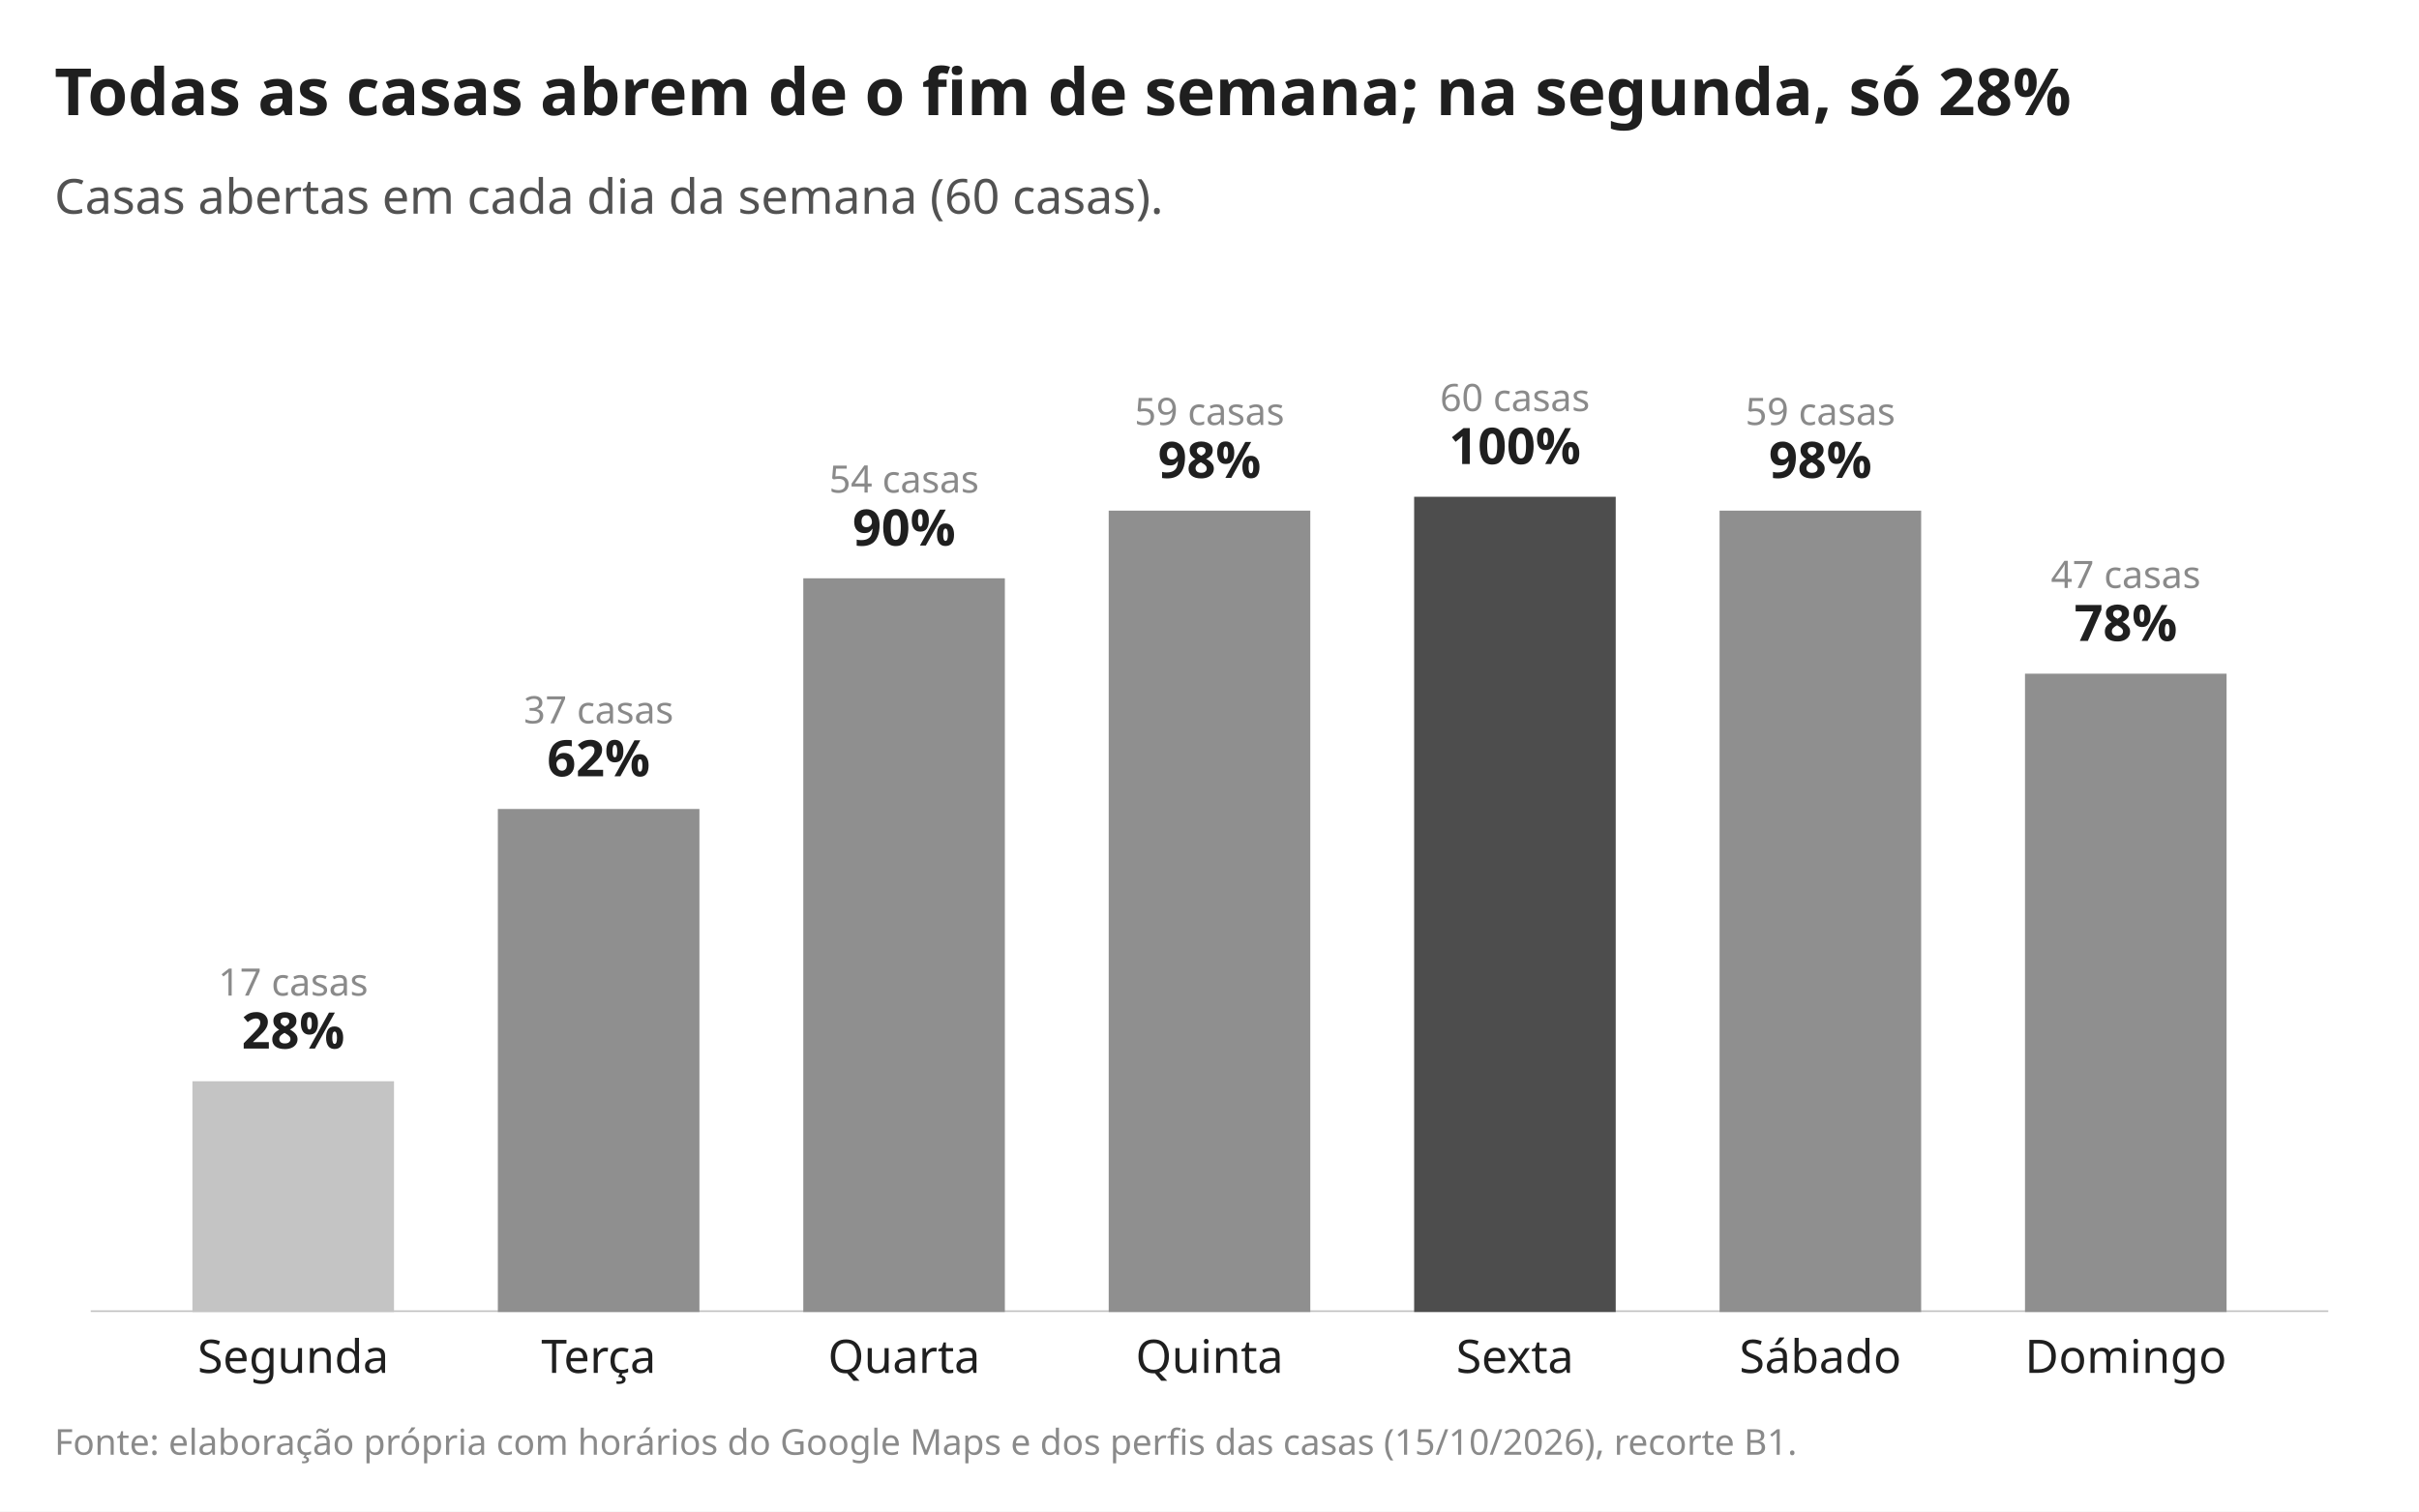
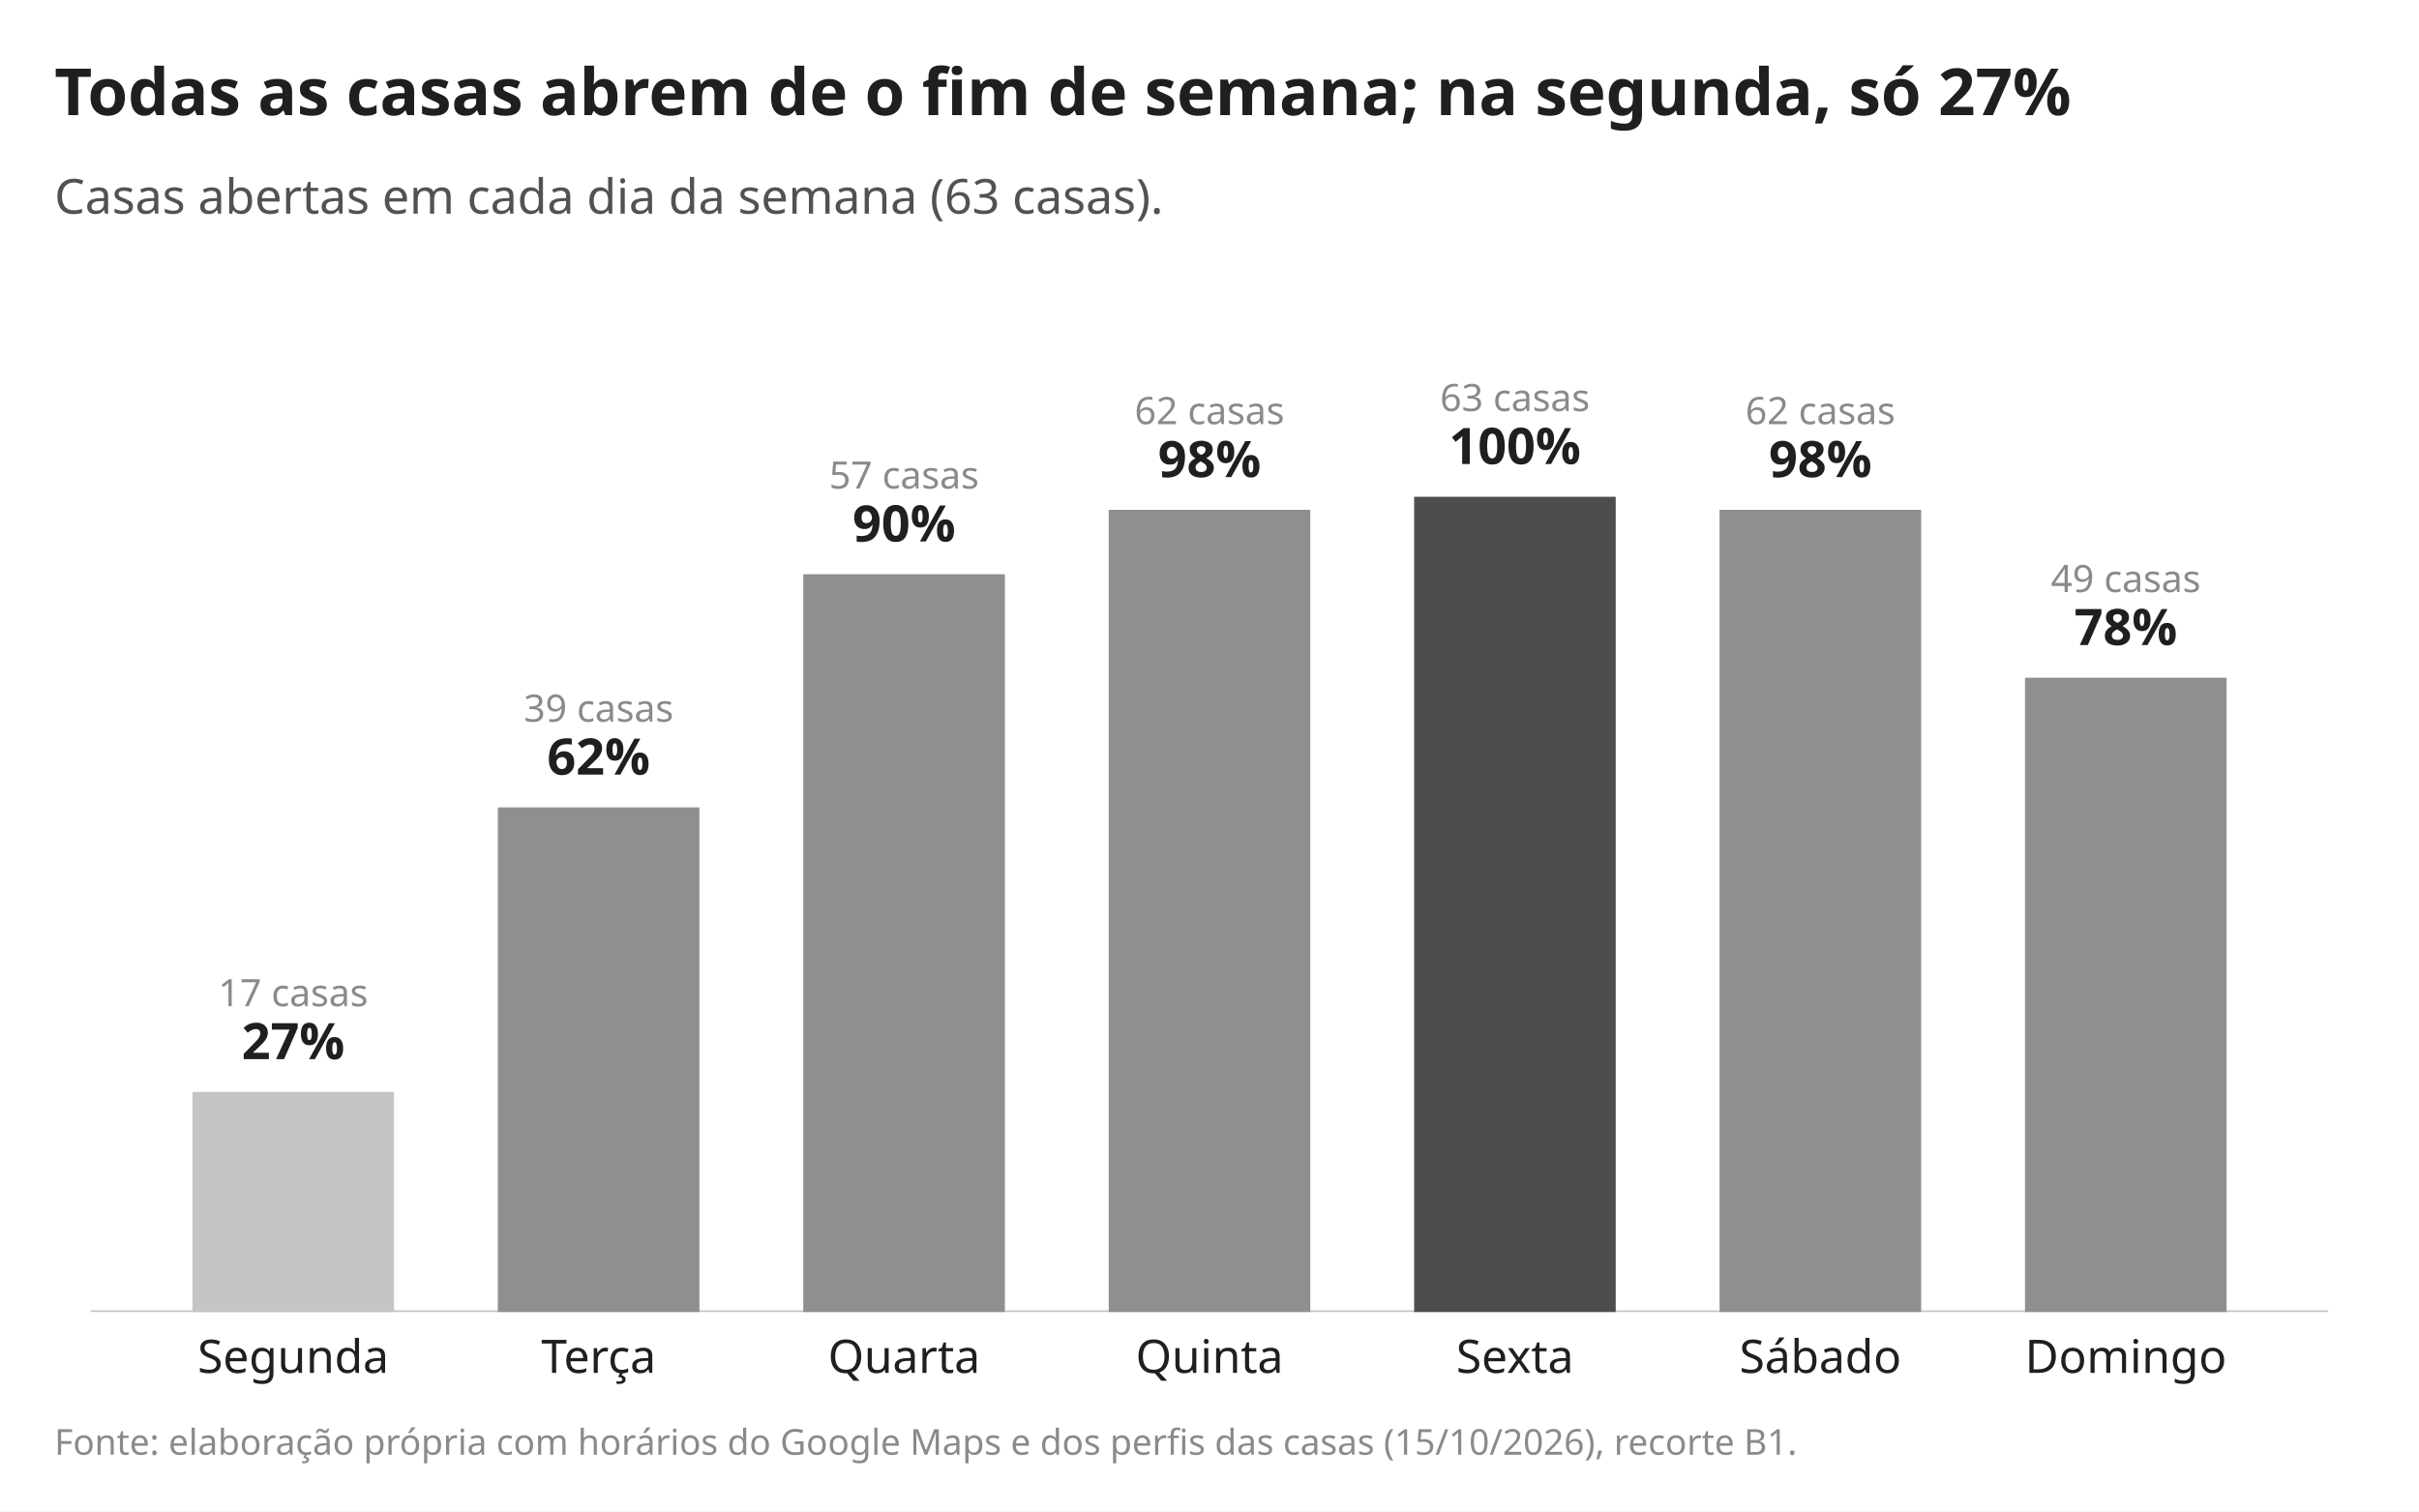
<svg xmlns="http://www.w3.org/2000/svg" width="576pt" height="360pt" viewBox="0 0 576 360" version="1.1">
  <defs>
    <style type="text/css">*{stroke-linejoin: round; stroke-linecap: butt}</style>
  </defs>
  <g id="figure_1">
    <g id="patch_1">
      <path d="M 0 360  L 576 360  L 576 0  L 0 0  z " style="fill: #ffffff" />
    </g>
    <g id="axes_1">
      <g id="patch_2">
        <path d="M 21.6 312.48  L 554.4 312.48  L 554.4 75.6  L 21.6 75.6  z " style="fill: #ffffff" />
      </g>
      <g id="matplotlib.axis_1">
        <g id="xtick_1">
          <g id="line2d_1" />
          <g id="text_1">
            <text style="font-size: 11px; font-family: 'Source Sans 3'; text-anchor: middle; fill: #1f1f1f" x="69.818" y="326.98" transform="rotate(-0 69.81818 326.98)">Segunda</text>
          </g>
        </g>
        <g id="xtick_2">
          <g id="line2d_2" />
          <g id="text_2">
            <text style="font-size: 11px; font-family: 'Source Sans 3'; text-anchor: middle; fill: #1f1f1f" x="142.545" y="326.98" transform="rotate(-0 142.5455 326.98)">Terça</text>
          </g>
        </g>
        <g id="xtick_3">
          <g id="line2d_3" />
          <g id="text_3">
            <text style="font-size: 11px; font-family: 'Source Sans 3'; text-anchor: middle; fill: #1f1f1f" x="215.273" y="326.98" transform="rotate(-0 215.2727 326.98)">Quarta</text>
          </g>
        </g>
        <g id="xtick_4">
          <g id="line2d_4" />
          <g id="text_4">
            <text style="font-size: 11px; font-family: 'Source Sans 3'; text-anchor: middle; fill: #1f1f1f" x="288" y="326.98" transform="rotate(-0 288 326.98)">Quinta</text>
          </g>
        </g>
        <g id="xtick_5">
          <g id="line2d_5" />
          <g id="text_5">
            <text style="font-size: 11px; font-family: 'Source Sans 3'; text-anchor: middle; fill: #1f1f1f" x="360.727" y="326.98" transform="rotate(-0 360.7273 326.98)">Sexta</text>
          </g>
        </g>
        <g id="xtick_6">
          <g id="line2d_6" />
          <g id="text_6">
            <text style="font-size: 11px; font-family: 'Source Sans 3'; text-anchor: middle; fill: #1f1f1f" x="433.455" y="326.98" transform="rotate(-0 433.4545 326.98)">Sábado</text>
          </g>
        </g>
        <g id="xtick_7">
          <g id="line2d_7" />
          <g id="text_7">
            <text style="font-size: 11px; font-family: 'Source Sans 3'; text-anchor: middle; fill: #1f1f1f" x="506.182" y="326.98" transform="rotate(-0 506.1818 326.98)">Domingo</text>
          </g>
        </g>
      </g>
      <g id="matplotlib.axis_2" />
      <g id="line2d_8">
-         <path d="M 21.6 312.48  L 554.4 312.48  " clip-path="url(#pd34a6b8b0d)" style="fill: none; stroke: #c4c4c4; stroke-width: 0.8; stroke-linecap: square" />
+         <path d="M 21.6 312.48  L 554.4 312.48  " clip-path="url(#p2e916d4a68)" style="fill: none; stroke: #c4c4c4; stroke-width: 0.8; stroke-linecap: square" />
      </g>
      <g id="patch_3">
-         <path d="M 45.818 312.48  L 93.818 312.48  L 93.818 257.532  L 45.818 257.532  z " clip-path="url(#pd34a6b8b0d)" style="fill: #c4c4c4" />
+         <path d="M 45.818 312.48  L 93.818 312.48  L 93.818 260.056  L 45.818 260.056  z " clip-path="url(#p2e916d4a68)" style="fill: #c4c4c4" />
      </g>
      <g id="patch_4">
-         <path d="M 118.545 312.48  L 166.545 312.48  L 166.545 192.681  L 118.545 192.681  z " clip-path="url(#pd34a6b8b0d)" style="fill: #8f8f8f" />
+         <path d="M 118.545 312.48  L 166.545 312.48  L 166.545 192.293  L 118.545 192.293  z " clip-path="url(#p2e916d4a68)" style="fill: #8f8f8f" />
      </g>
      <g id="patch_5">
-         <path d="M 191.273 312.48  L 239.273 312.48  L 239.273 137.732  L 191.273 137.732  z " clip-path="url(#pd34a6b8b0d)" style="fill: #8f8f8f" />
+         <path d="M 191.273 312.48  L 239.273 312.48  L 239.273 136.762  L 191.273 136.762  z " clip-path="url(#p2e916d4a68)" style="fill: #8f8f8f" />
      </g>
      <g id="patch_6">
-         <path d="M 264 312.48  L 312 312.48  L 312 121.617  L 264 121.617  z " clip-path="url(#pd34a6b8b0d)" style="fill: #8f8f8f" />
+         <path d="M 264 312.48  L 312 312.48  L 312 121.423  L 264 121.423  z " clip-path="url(#p2e916d4a68)" style="fill: #8f8f8f" />
      </g>
      <g id="patch_7">
-         <path d="M 336.727 312.48  L 384.727 312.48  L 384.727 118.316  L 336.727 118.316  z " clip-path="url(#pd34a6b8b0d)" style="fill: #4d4d4d" />
+         <path d="M 336.727 312.48  L 384.727 312.48  L 384.727 118.316  L 336.727 118.316  z " clip-path="url(#p2e916d4a68)" style="fill: #4d4d4d" />
      </g>
      <g id="patch_8">
-         <path d="M 409.455 312.48  L 457.455 312.48  L 457.455 121.617  L 409.455 121.617  z " clip-path="url(#pd34a6b8b0d)" style="fill: #8f8f8f" />
+         <path d="M 409.455 312.48  L 457.455 312.48  L 457.455 121.423  L 409.455 121.423  z " clip-path="url(#p2e916d4a68)" style="fill: #8f8f8f" />
      </g>
      <g id="patch_9">
-         <path d="M 482.182 312.48  L 530.182 312.48  L 530.182 160.45  L 482.182 160.45  z " clip-path="url(#pd34a6b8b0d)" style="fill: #8f8f8f" />
+         <path d="M 482.182 312.48  L 530.182 312.48  L 530.182 161.42  L 482.182 161.42  z " clip-path="url(#p2e916d4a68)" style="fill: #8f8f8f" />
      </g>
      <g id="text_8">
-         <text style="font-weight: 600; font-size: 12px; font-family: 'Source Sans 3'; text-anchor: middle; fill: #1f1f1f" x="69.818" y="249.736" transform="rotate(-0 69.81818 249.7363)">28%</text>
+         <text style="font-weight: 600; font-size: 12px; font-family: 'Source Sans 3'; text-anchor: middle; fill: #1f1f1f" x="69.818" y="252.26" transform="rotate(-0 69.81818 252.2605)">27%</text>
      </g>
      <g id="text_9">
-         <text style="font-size: 9px; font-family: 'Source Sans 3'; text-anchor: middle; fill: #8a8a8a" x="69.818" y="237.123" transform="rotate(-0 69.81818 237.1229)">17 casas</text>
+         <text style="font-size: 9px; font-family: 'Source Sans 3'; text-anchor: middle; fill: #8a8a8a" x="69.818" y="239.647" transform="rotate(-0 69.81818 239.647)">17 casas</text>
      </g>
      <g id="text_10">
-         <text style="font-weight: 600; font-size: 12px; font-family: 'Source Sans 3'; text-anchor: middle; fill: #1f1f1f" x="142.545" y="184.886" transform="rotate(-0 142.5455 184.8856)">62%</text>
+         <text style="font-weight: 600; font-size: 12px; font-family: 'Source Sans 3'; text-anchor: middle; fill: #1f1f1f" x="142.545" y="184.497" transform="rotate(-0 142.5455 184.4972)">62%</text>
      </g>
      <g id="text_11">
-         <text style="font-size: 9px; font-family: 'Source Sans 3'; text-anchor: middle; fill: #8a8a8a" x="142.545" y="172.272" transform="rotate(-0 142.5455 172.2721)">37 casas</text>
+         <text style="font-size: 9px; font-family: 'Source Sans 3'; text-anchor: middle; fill: #8a8a8a" x="142.545" y="171.884" transform="rotate(-0 142.5455 171.8838)">39 casas</text>
      </g>
      <g id="text_12">
-         <text style="font-weight: 600; font-size: 12px; font-family: 'Source Sans 3'; text-anchor: middle; fill: #1f1f1f" x="215.273" y="129.937" transform="rotate(-0 215.2727 129.9372)">90%</text>
+         <text style="font-weight: 600; font-size: 12px; font-family: 'Source Sans 3'; text-anchor: middle; fill: #1f1f1f" x="215.273" y="128.966" transform="rotate(-0 215.2727 128.9664)">90%</text>
      </g>
      <g id="text_13">
-         <text style="font-size: 9px; font-family: 'Source Sans 3'; text-anchor: middle; fill: #8a8a8a" x="215.273" y="117.324" transform="rotate(-0 215.2727 117.3237)">54 casas</text>
+         <text style="font-size: 9px; font-family: 'Source Sans 3'; text-anchor: middle; fill: #8a8a8a" x="215.273" y="116.353" transform="rotate(-0 215.2727 116.3529)">57 casas</text>
      </g>
      <g id="text_14">
-         <text style="font-weight: 600; font-size: 12px; font-family: 'Source Sans 3'; text-anchor: middle; fill: #1f1f1f" x="288" y="113.822" transform="rotate(-0 288 113.8216)">98%</text>
+         <text style="font-weight: 600; font-size: 12px; font-family: 'Source Sans 3'; text-anchor: middle; fill: #1f1f1f" x="288" y="113.627" transform="rotate(-0 288 113.6274)">98%</text>
      </g>
      <g id="text_15">
-         <text style="font-size: 9px; font-family: 'Source Sans 3'; text-anchor: middle; fill: #8a8a8a" x="288" y="101.208" transform="rotate(-0 288 101.2081)">59 casas</text>
+         <text style="font-size: 9px; font-family: 'Source Sans 3'; text-anchor: middle; fill: #8a8a8a" x="288" y="101.014" transform="rotate(-0 288 101.0139)">62 casas</text>
      </g>
      <g id="text_16">
        <text style="font-weight: 600; font-size: 12px; font-family: 'Source Sans 3'; text-anchor: middle; fill: #1f1f1f" x="360.727" y="110.521" transform="rotate(-0 360.7273 110.5208)">100%</text>
      </g>
      <g id="text_17">
-         <text style="font-size: 9px; font-family: 'Source Sans 3'; text-anchor: middle; fill: #8a8a8a" x="360.727" y="97.907" transform="rotate(-0 360.7273 97.90731)">60 casas</text>
+         <text style="font-size: 9px; font-family: 'Source Sans 3'; text-anchor: middle; fill: #8a8a8a" x="360.727" y="97.907" transform="rotate(-0 360.7273 97.90731)">63 casas</text>
      </g>
      <g id="text_18">
-         <text style="font-weight: 600; font-size: 12px; font-family: 'Source Sans 3'; text-anchor: middle; fill: #1f1f1f" x="433.455" y="113.822" transform="rotate(-0 433.4545 113.8216)">98%</text>
+         <text style="font-weight: 600; font-size: 12px; font-family: 'Source Sans 3'; text-anchor: middle; fill: #1f1f1f" x="433.455" y="113.627" transform="rotate(-0 433.4545 113.6274)">98%</text>
      </g>
      <g id="text_19">
-         <text style="font-size: 9px; font-family: 'Source Sans 3'; text-anchor: middle; fill: #8a8a8a" x="433.455" y="101.208" transform="rotate(-0 433.4545 101.2081)">59 casas</text>
+         <text style="font-size: 9px; font-family: 'Source Sans 3'; text-anchor: middle; fill: #8a8a8a" x="433.455" y="101.014" transform="rotate(-0 433.4545 101.0139)">62 casas</text>
      </g>
      <g id="text_20">
-         <text style="font-weight: 600; font-size: 12px; font-family: 'Source Sans 3'; text-anchor: middle; fill: #1f1f1f" x="506.182" y="152.654" transform="rotate(-0 506.1818 152.6544)">78%</text>
+         <text style="font-weight: 600; font-size: 12px; font-family: 'Source Sans 3'; text-anchor: middle; fill: #1f1f1f" x="506.182" y="153.625" transform="rotate(-0 506.1818 153.6252)">78%</text>
      </g>
      <g id="text_21">
-         <text style="font-size: 9px; font-family: 'Source Sans 3'; text-anchor: middle; fill: #8a8a8a" x="506.182" y="140.041" transform="rotate(-0 506.1818 140.0409)">47 casas</text>
+         <text style="font-size: 9px; font-family: 'Source Sans 3'; text-anchor: middle; fill: #8a8a8a" x="506.182" y="141.012" transform="rotate(-0 506.1818 141.0117)">49 casas</text>
      </g>
    </g>
    <g id="text_22">
-       <text style="font-weight: 600; font-size: 15.5px; font-family: 'Source Sans 3'; text-anchor: start; fill: #1f1f1f" x="12.96" y="27.422" transform="rotate(-0 12.96 27.42247)">Todas as casas abrem de o fim de semana; na segunda, só 28%</text>
+       <text style="font-weight: 600; font-size: 15.5px; font-family: 'Source Sans 3'; text-anchor: start; fill: #1f1f1f" x="12.96" y="27.422" transform="rotate(-0 12.96 27.42247)">Todas as casas abrem de o fim de semana; na segunda, só 27%</text>
    </g>
    <g id="text_23">
-       <text style="font-size: 11.5px; font-family: 'Source Sans 3'; text-anchor: start; fill: #525252" x="12.96" y="50.888" transform="rotate(-0 12.96 50.88816)">Casas abertas em cada dia da semana (60 casas).</text>
+       <text style="font-size: 11.5px; font-family: 'Source Sans 3'; text-anchor: start; fill: #525252" x="12.96" y="50.888" transform="rotate(-0 12.96 50.88816)">Casas abertas em cada dia da semana (63 casas).</text>
    </g>
    <g id="text_24">
      <text style="font-size: 8.5px; font-family: 'Source Sans 3'; text-anchor: start; fill: #8a8a8a" x="12.96" y="346.479" transform="rotate(-0 12.96 346.4791)">Fonte: elaboração própria com horários do Google Maps e dos perfis das casas (15/10/2026), recorte B1.</text>
    </g>
  </g>
  <defs>
-     <clipPath id="pd34a6b8b0d">
+     <clipPath id="p2e916d4a68">
      <rect x="21.6" y="75.6" width="532.8" height="236.88" />
    </clipPath>
  </defs>
</svg>
